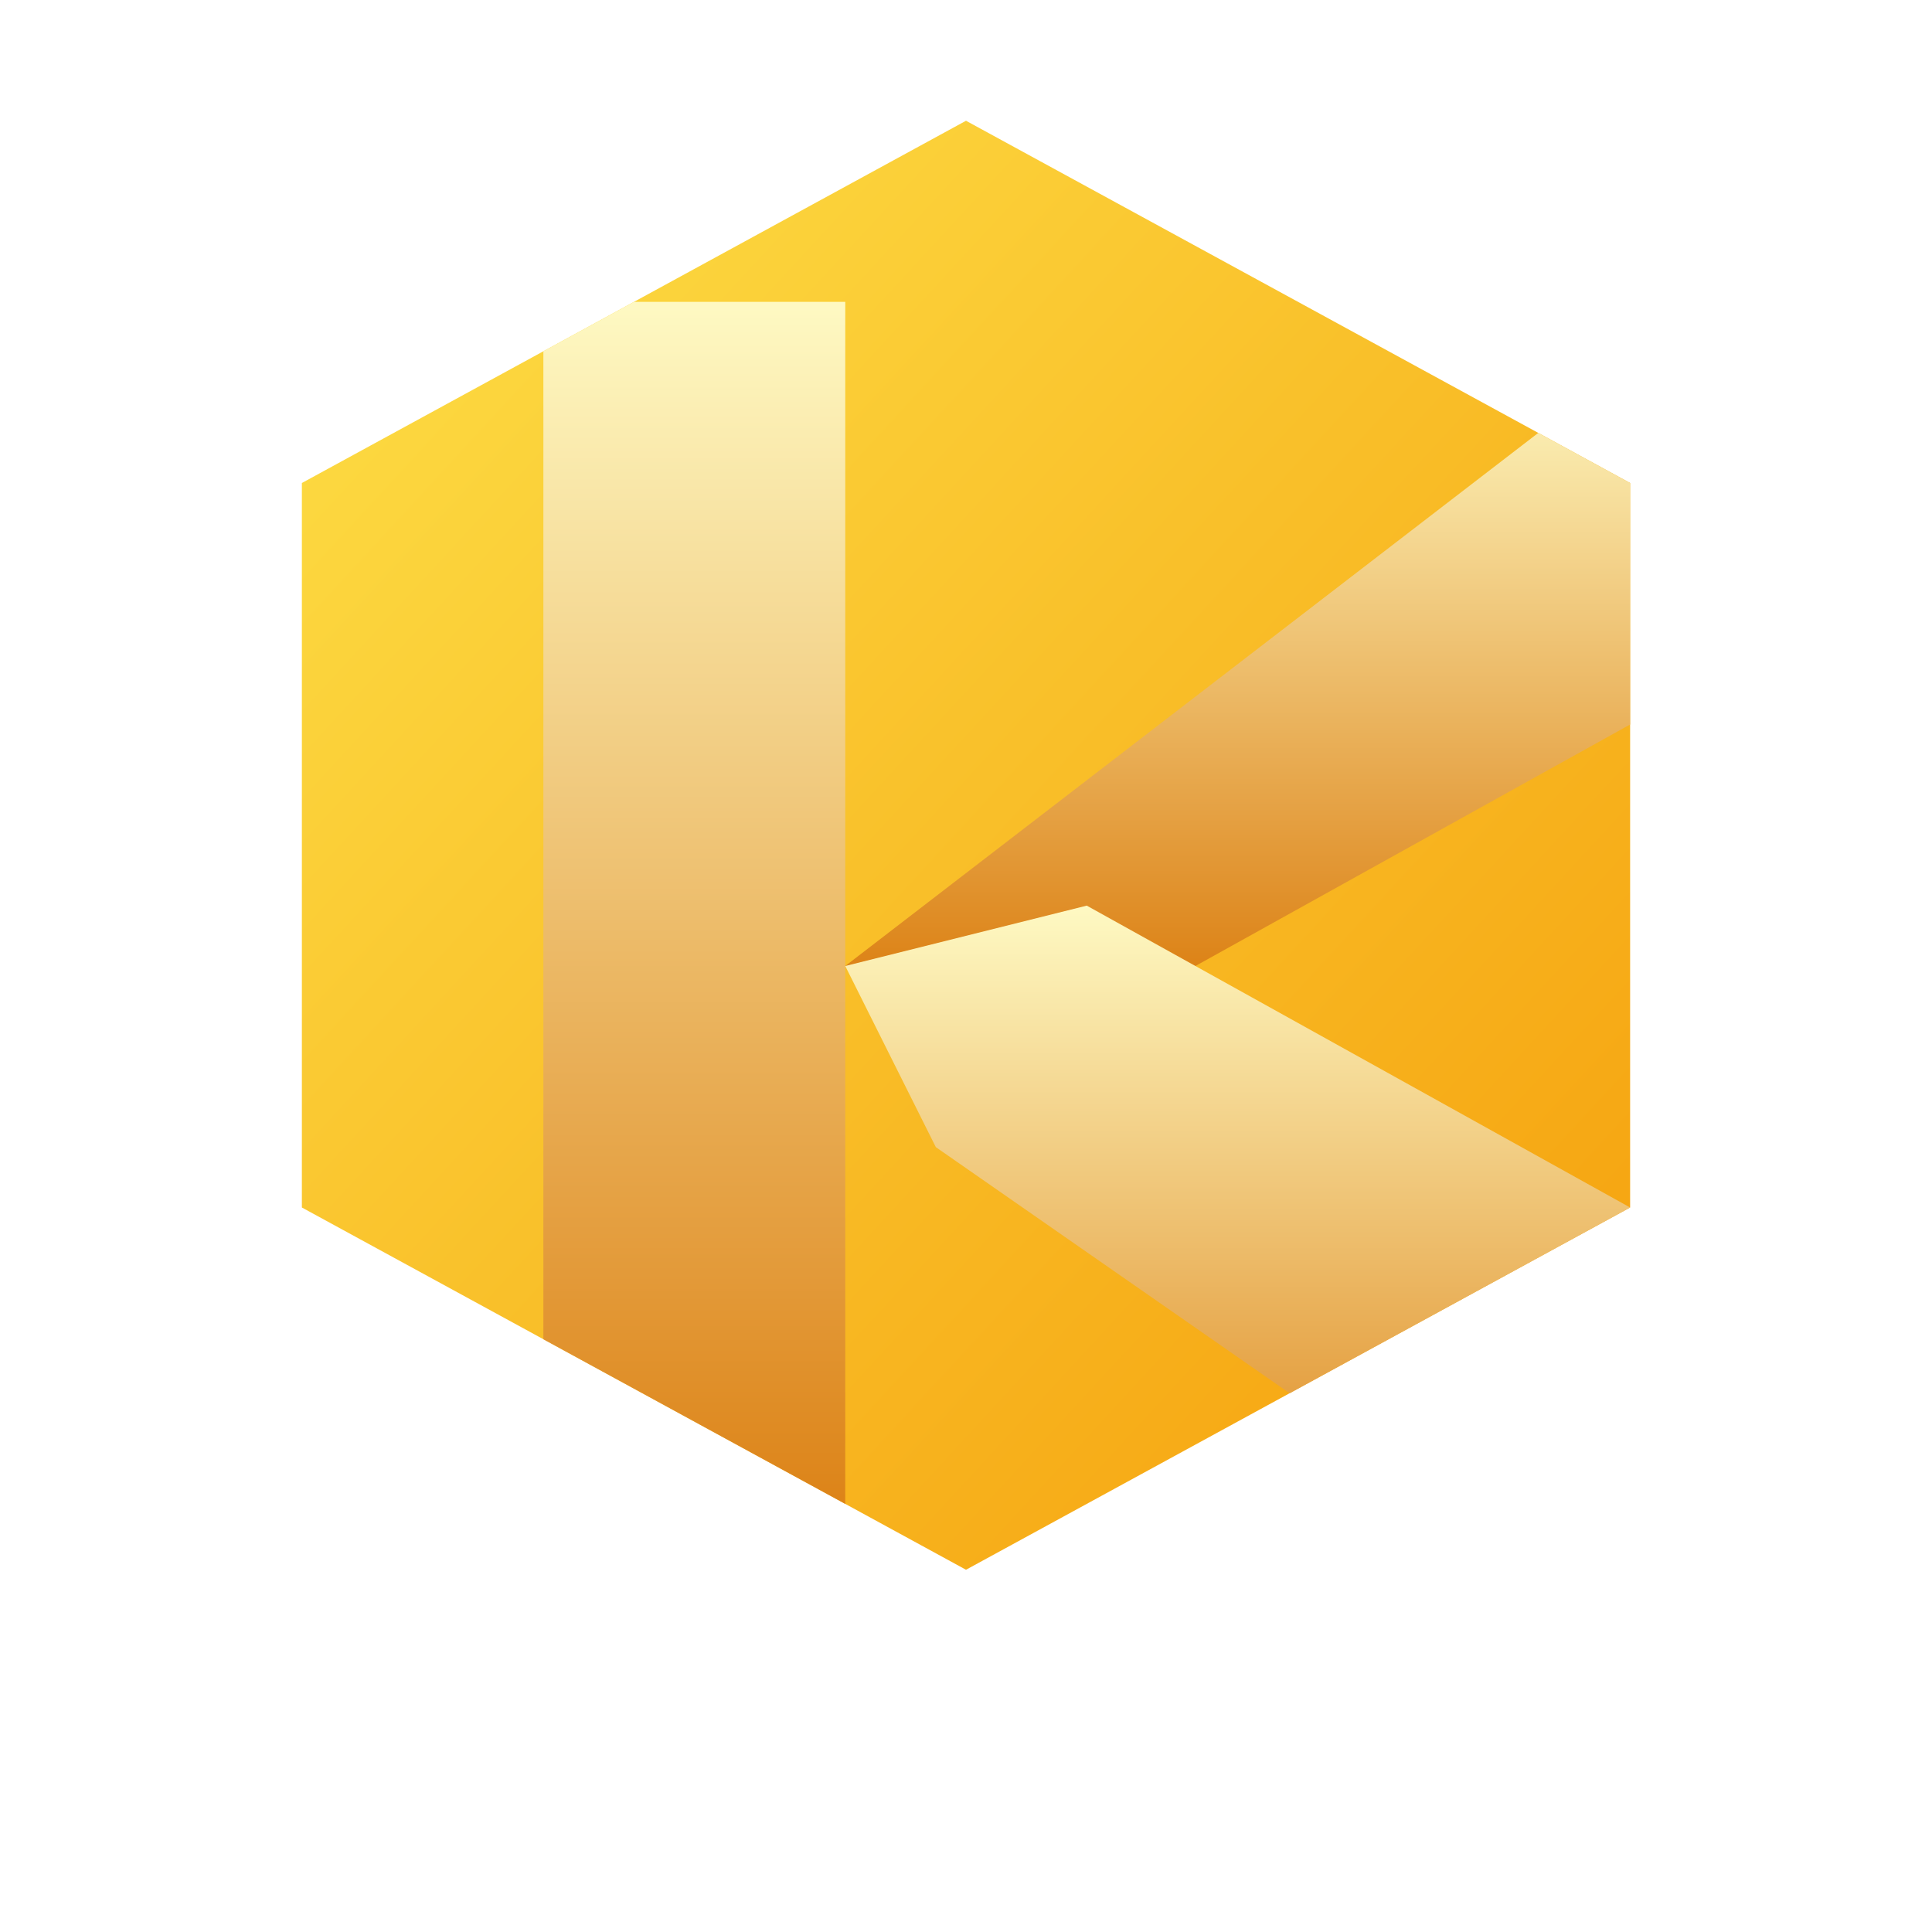
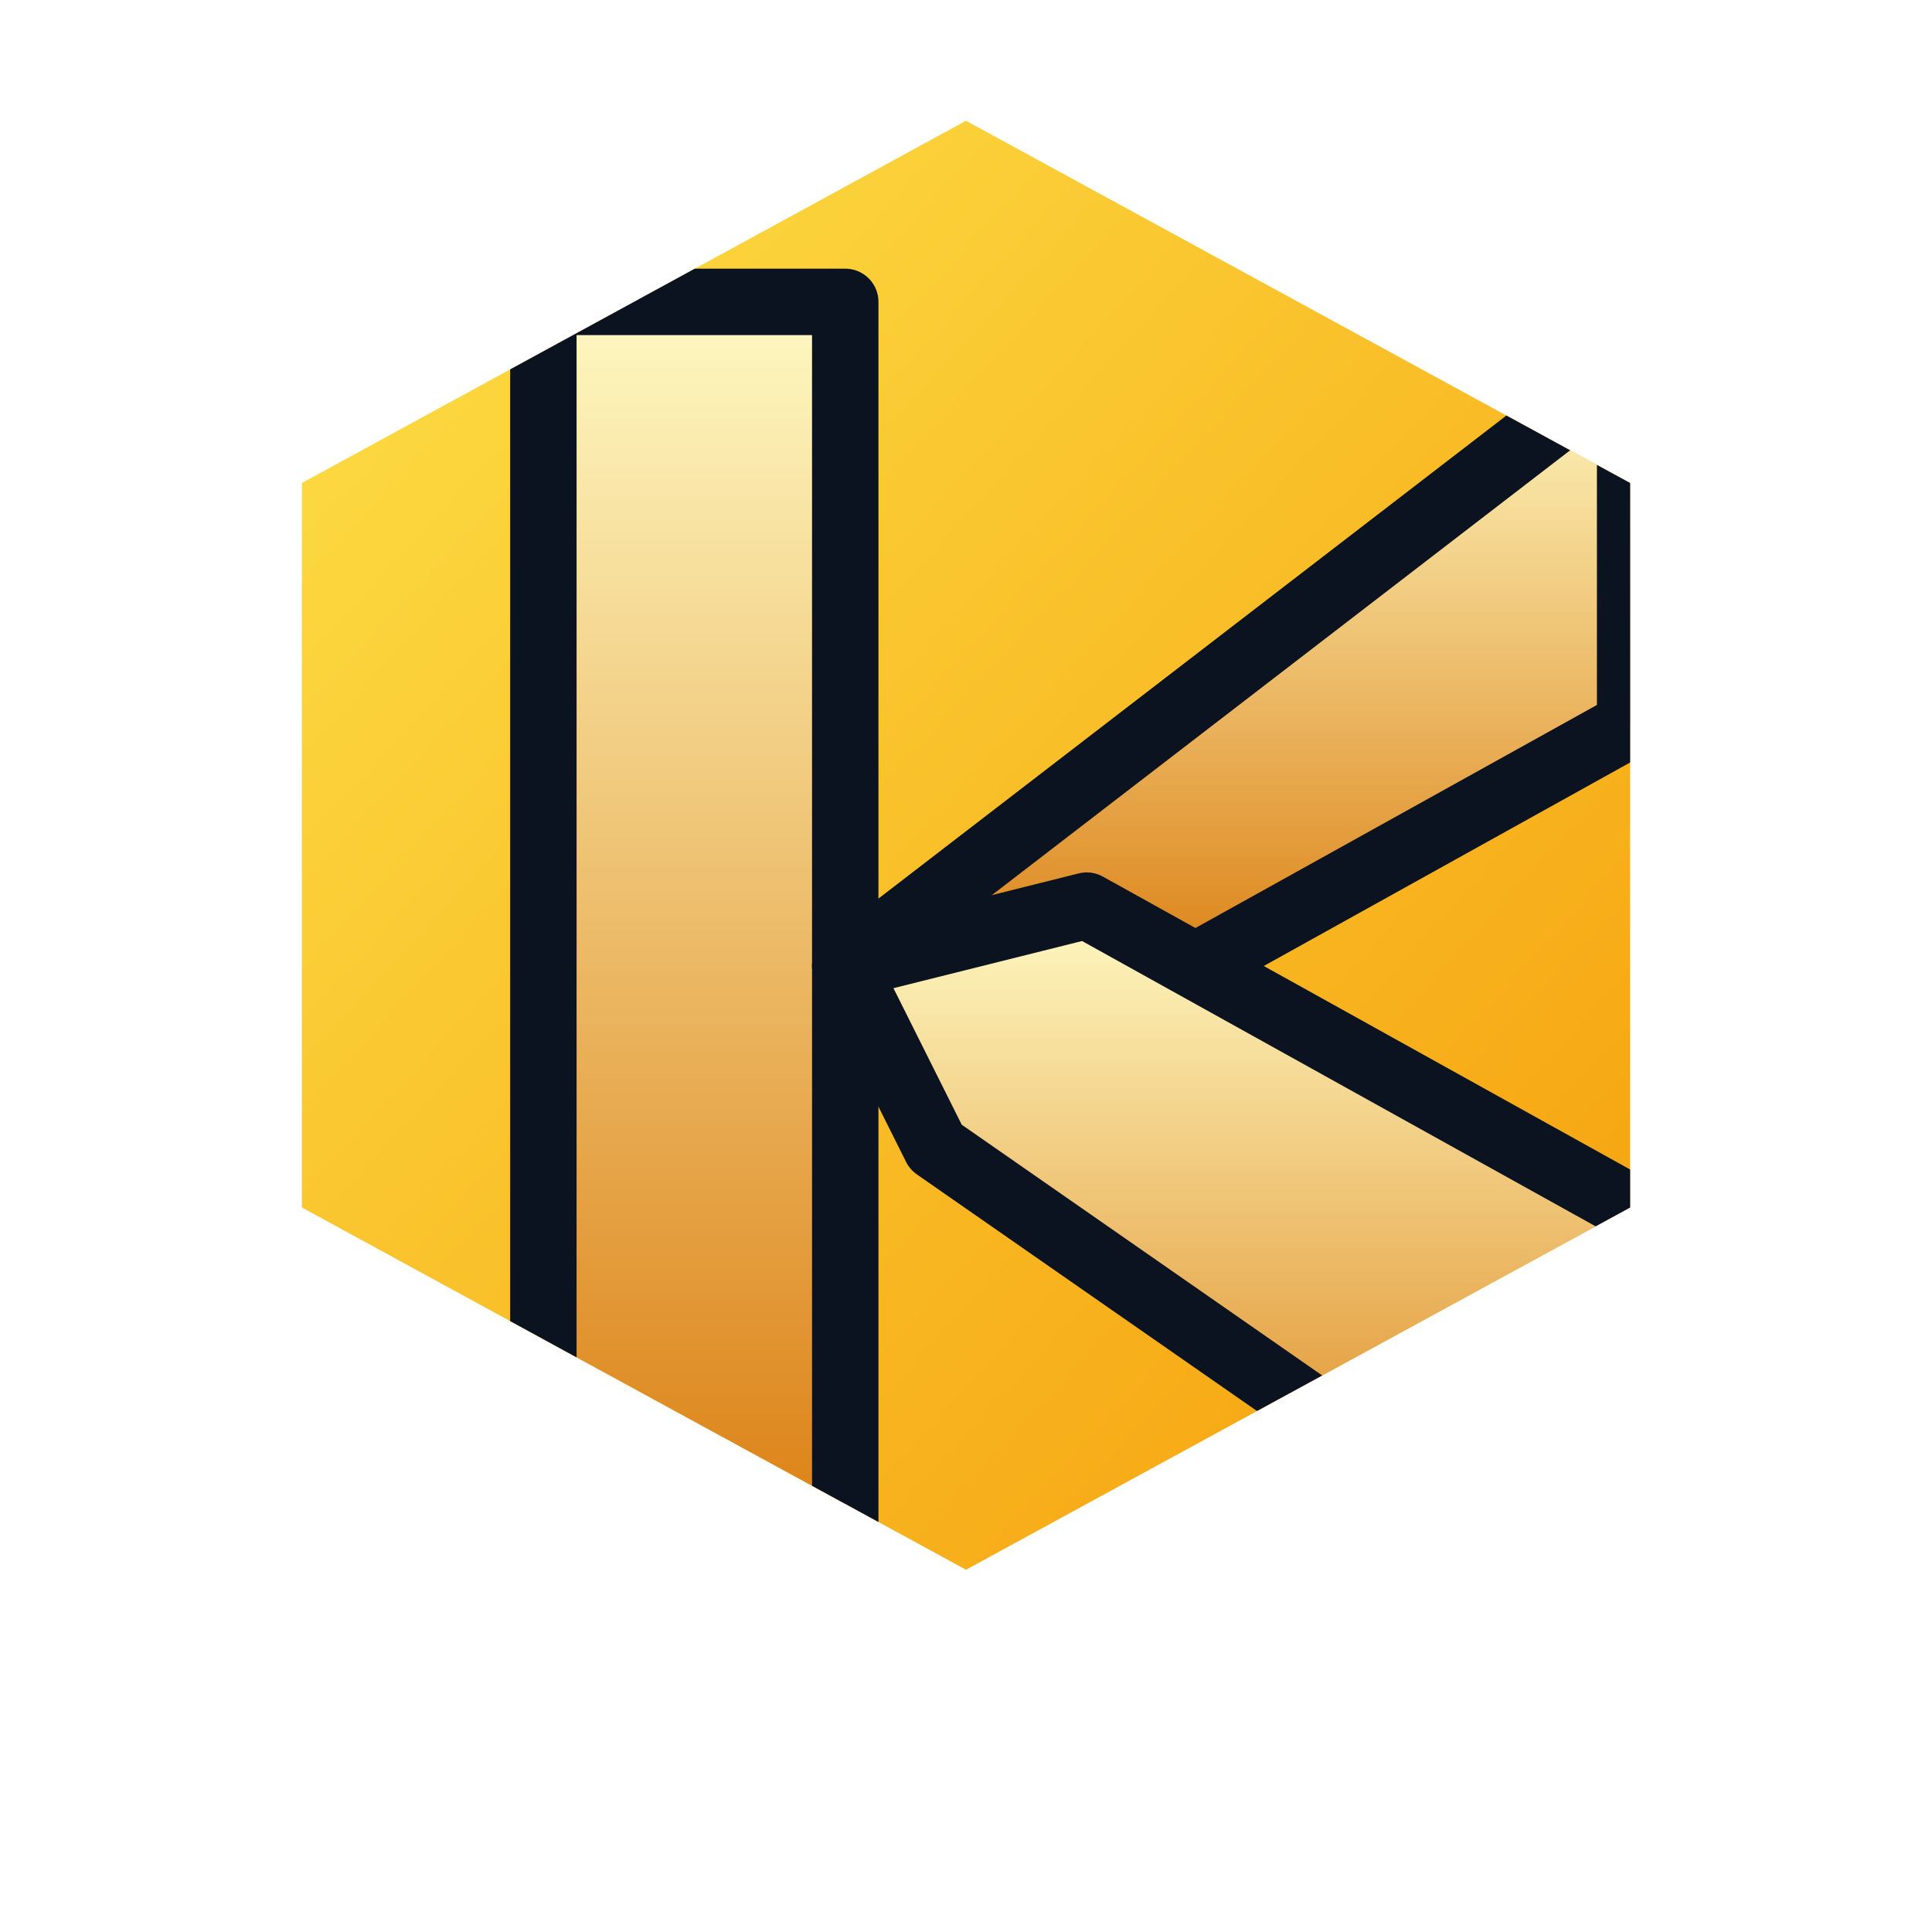
<svg xmlns="http://www.w3.org/2000/svg" viewBox="0 0 64 64" role="img" aria-label="sUSDK">
  <defs>
    <linearGradient id="hexGrad" x1="0" y1="0" x2="1" y2="1">
      <stop offset="0%" stop-color="#fde047" />
      <stop offset="100%" stop-color="#f59e0b" />
    </linearGradient>
    <linearGradient id="kGrad" x1="0" y1="0" x2="0" y2="1">
      <stop offset="0%" stop-color="#fef9c3" />
      <stop offset="100%" stop-color="#d97706" />
    </linearGradient>
    <clipPath id="hexClip">
      <path d="M32 4 L54 16 L54 40 L32 52 L10 40 L10 16 Z" />
    </clipPath>
  </defs>
  <path d="M32 4 L54 16 L54 40 L32 52 L10 40 L10 16 Z" fill="url(#hexGrad)" />
-   <g clip-path="url(#hexClip)" fill="url(#kGrad)">
+   <g clip-path="url(#hexClip)" fill="url(#kGrad)" stroke="#0b1220" stroke-width="2.2" stroke-linejoin="round" stroke-linecap="round">
    <path d="M18 10 H28 V54 H18 Z" />
    <path d="M28 32 L54 12 V24 L36 34 Z" />
    <path d="M28 32 L36 30 L54 40 V54 L31 38 Z" />
  </g>
</svg>
